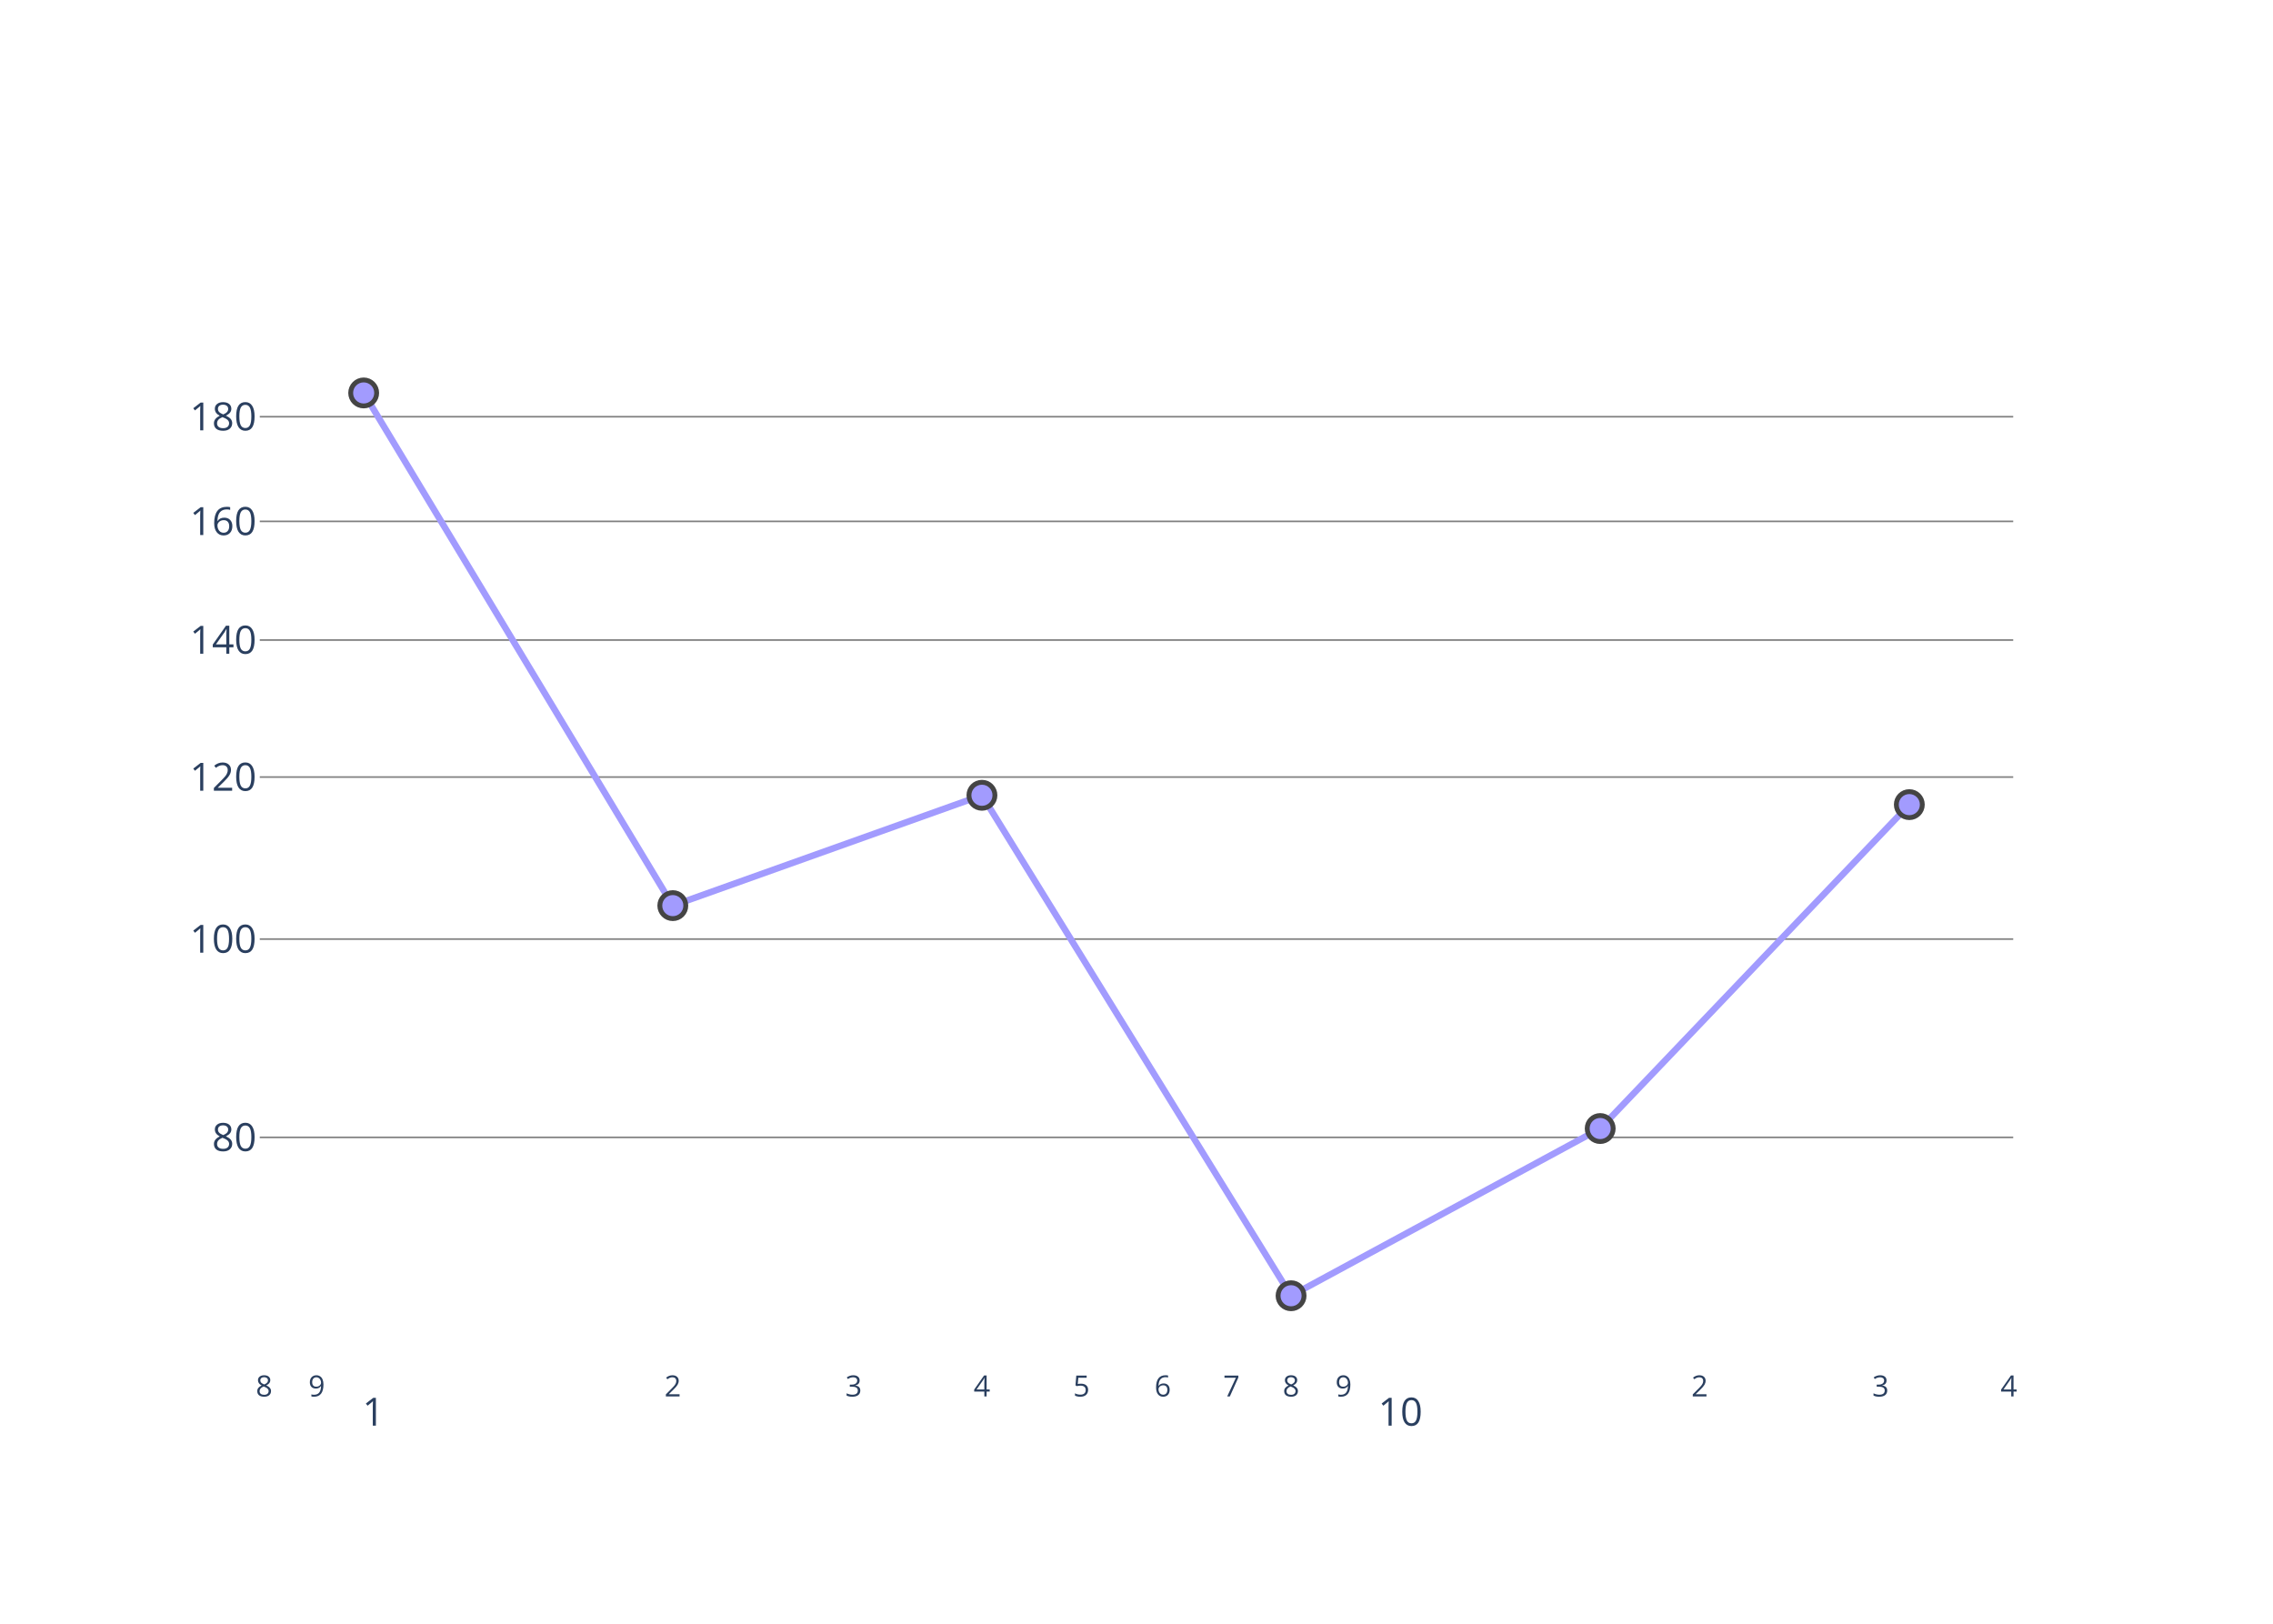
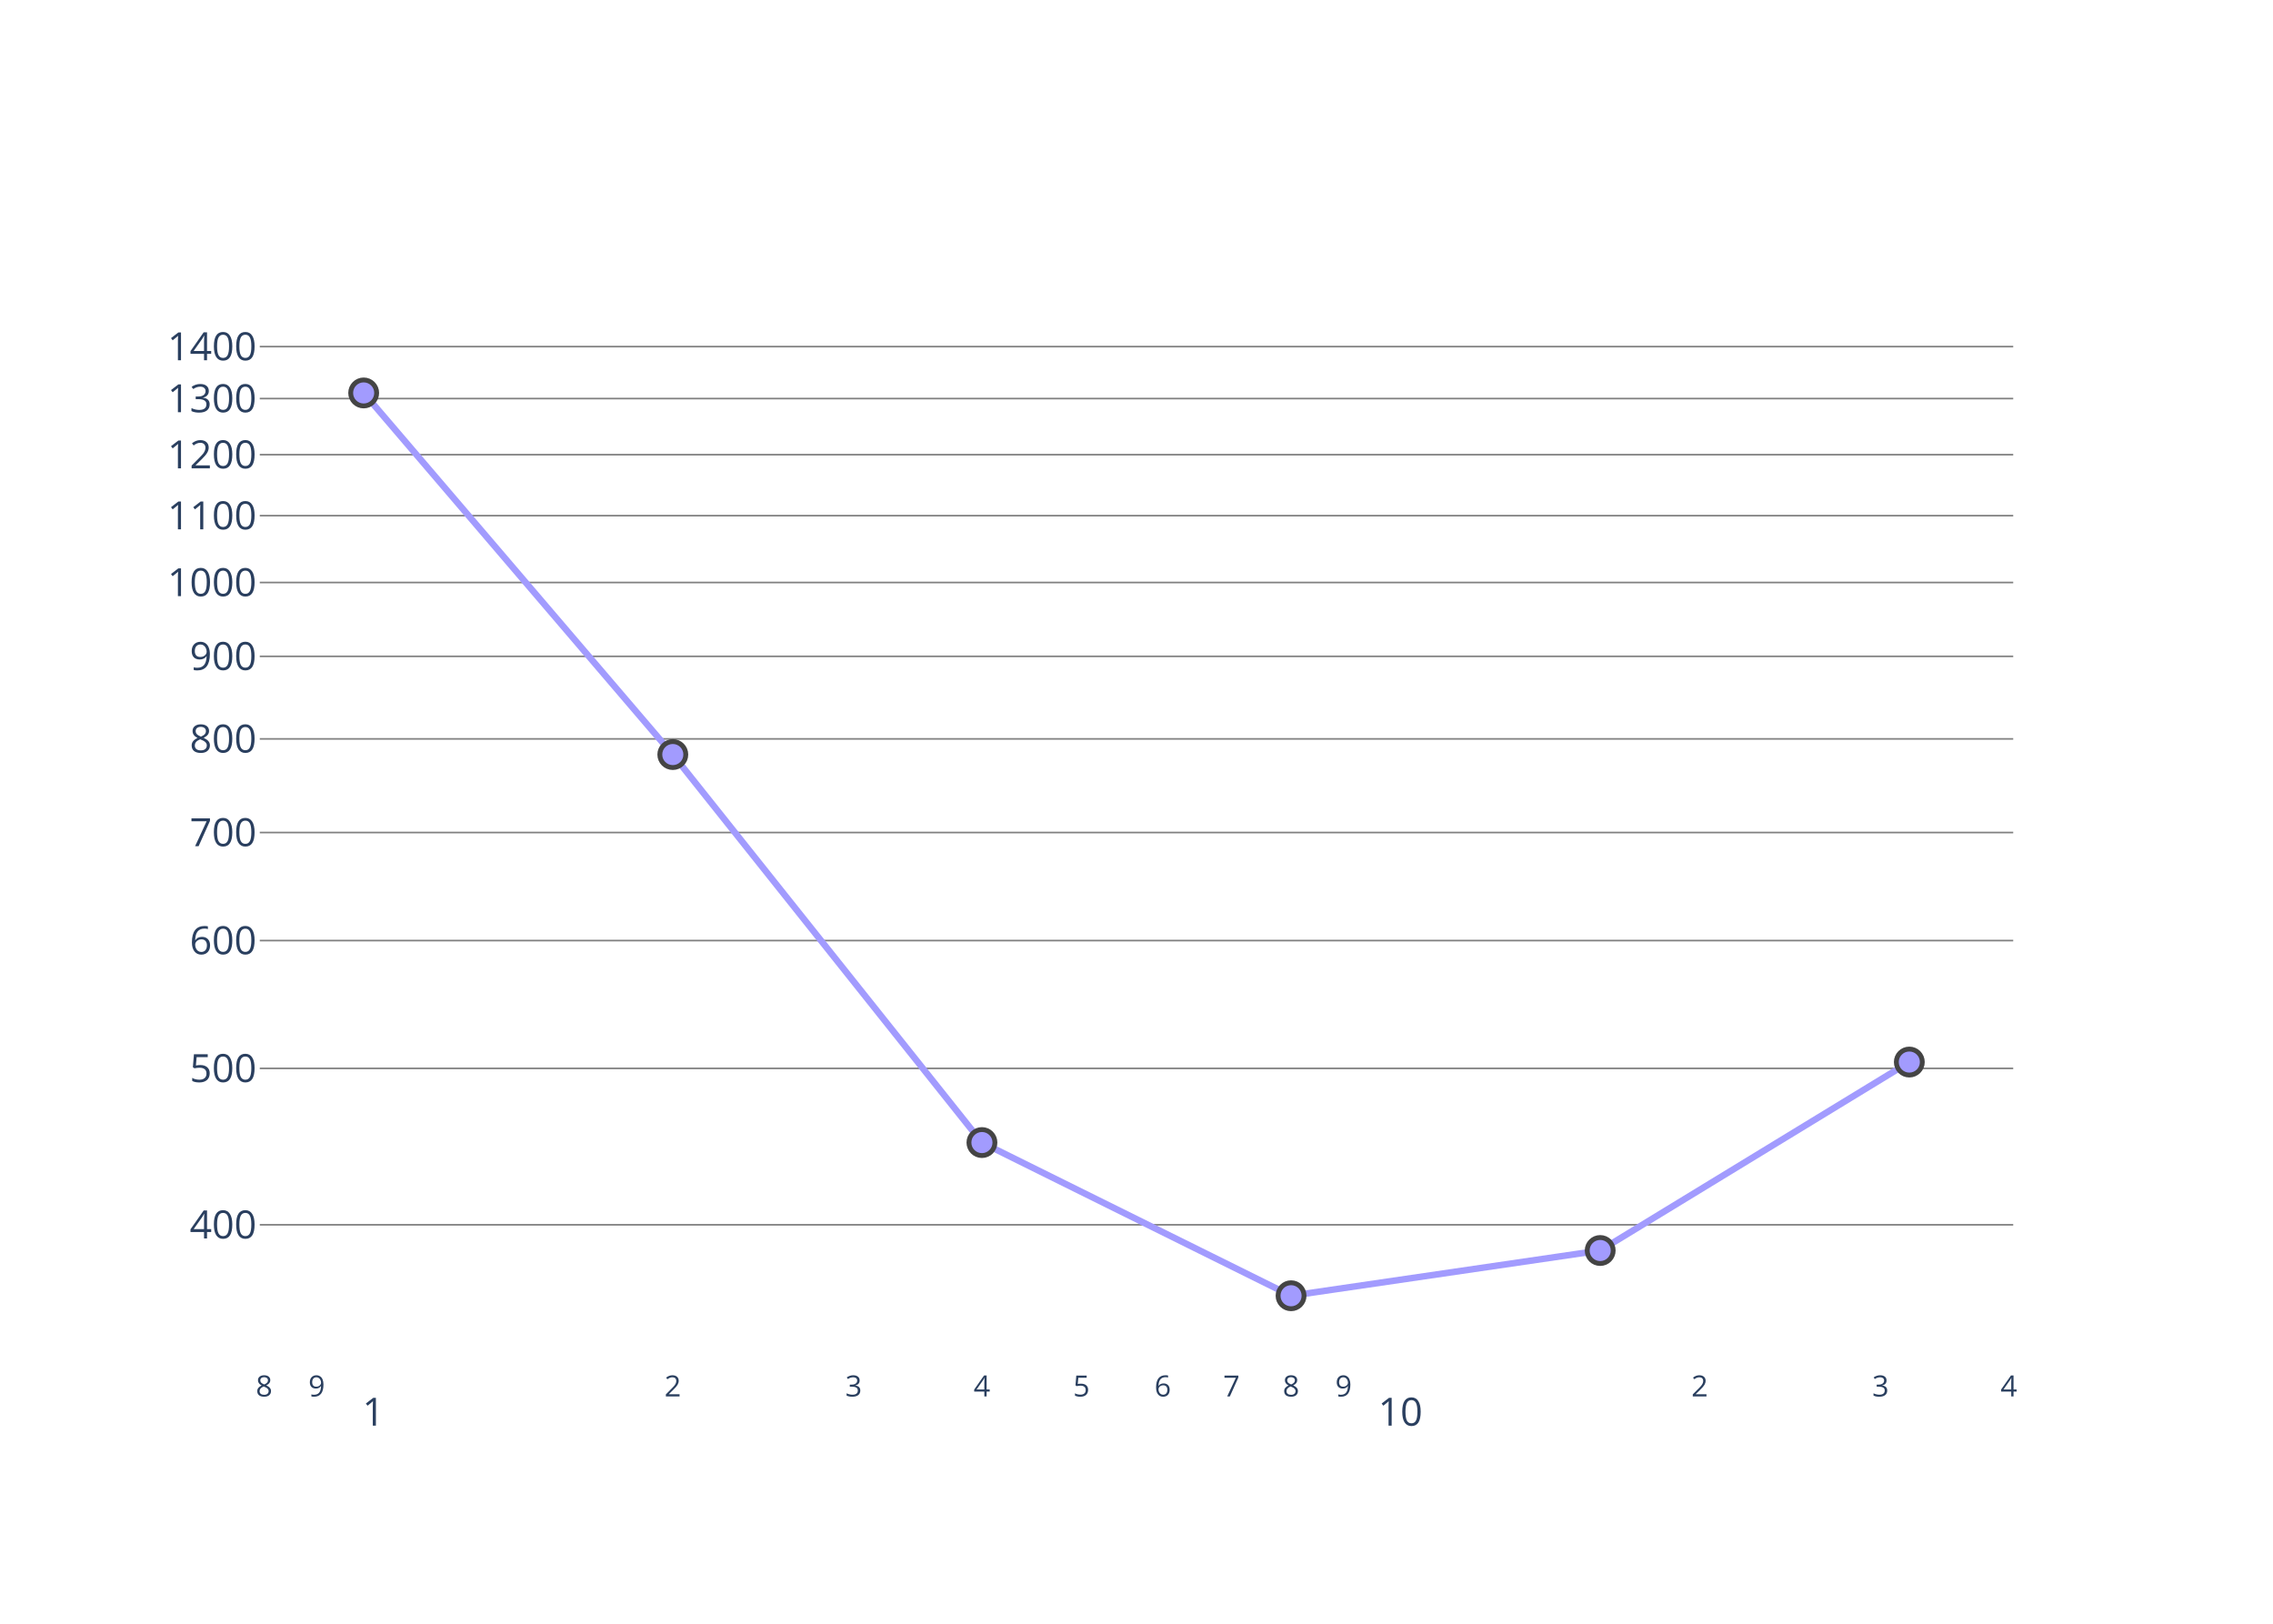
<svg xmlns="http://www.w3.org/2000/svg" class="main-svg" width="700" height="500" style="" viewBox="0 0 700 500">
  <rect x="0" y="0" width="700" height="500" style="fill: rgb(0, 0, 0); fill-opacity: 0;" />
-   <defs id="defs-66430a">
+   <defs id="defs-cebedd">
    <g class="clips">
-       <clipPath id="clip66430axyplot" class="plotclip">
+       <clipPath id="clipcebeddxyplot" class="plotclip">
        <rect width="540" height="320" />
      </clipPath>
-       <clipPath class="axesclip" id="clip66430ax">
+       <clipPath class="axesclip" id="clipcebeddx">
        <rect x="80" y="0" width="540" height="500" />
      </clipPath>
-       <clipPath class="axesclip" id="clip66430ay">
+       <clipPath class="axesclip" id="clipcebeddy">
        <rect x="0" y="100" width="700" height="320" />
      </clipPath>
-       <clipPath class="axesclip" id="clip66430axy">
+       <clipPath class="axesclip" id="clipcebeddxy">
        <rect x="80" y="100" width="540" height="320" />
      </clipPath>
    </g>
    <g class="gradients" />
  </defs>
  <g class="bglayer">
    <rect class="bg" x="80" y="100" width="540" height="320" style="fill: rgb(0, 0, 0); fill-opacity: 0; stroke-width: 0;" />
  </g>
  <g class="layer-below">
    <g class="imagelayer" />
    <g class="shapelayer" />
  </g>
  <g class="cartesianlayer">
    <g class="subplot xy">
      <g class="layer-subplot">
        <g class="shapelayer" />
        <g class="imagelayer" />
      </g>
      <g class="gridlayer">
        <g class="x">
          <path class="xgrid crisp" transform="translate(81.35,0)" d="M0,100v320" style="stroke: rgb(255, 255, 255); stroke-opacity: 1; stroke-width: 1px;" />
          <path class="xgrid crisp" transform="translate(97.53,0)" d="M0,100v320" style="stroke: rgb(255, 255, 255); stroke-opacity: 1; stroke-width: 1px;" />
          <path class="xgrid crisp" transform="translate(112,0)" d="M0,100v320" style="stroke: rgb(255, 255, 255); stroke-opacity: 1; stroke-width: 1px;" />
          <path class="xgrid crisp" transform="translate(207.2,0)" d="M0,100v320" style="stroke: rgb(255, 255, 255); stroke-opacity: 1; stroke-width: 1px;" />
          <path class="xgrid crisp" transform="translate(262.89,0)" d="M0,100v320" style="stroke: rgb(255, 255, 255); stroke-opacity: 1; stroke-width: 1px;" />
          <path class="xgrid crisp" transform="translate(302.4,0)" d="M0,100v320" style="stroke: rgb(255, 255, 255); stroke-opacity: 1; stroke-width: 1px;" />
          <path class="xgrid crisp" transform="translate(333.05,0)" d="M0,100v320" style="stroke: rgb(255, 255, 255); stroke-opacity: 1; stroke-width: 1px;" />
          <path class="xgrid crisp" transform="translate(358.09,0)" d="M0,100v320" style="stroke: rgb(255, 255, 255); stroke-opacity: 1; stroke-width: 1px;" />
          <path class="xgrid crisp" transform="translate(379.26,0)" d="M0,100v320" style="stroke: rgb(255, 255, 255); stroke-opacity: 1; stroke-width: 1px;" />
          <path class="xgrid crisp" transform="translate(397.6,0)" d="M0,100v320" style="stroke: rgb(255, 255, 255); stroke-opacity: 1; stroke-width: 1px;" />
          <path class="xgrid crisp" transform="translate(413.78,0)" d="M0,100v320" style="stroke: rgb(255, 255, 255); stroke-opacity: 1; stroke-width: 1px;" />
          <path class="xgrid crisp" transform="translate(428.25,0)" d="M0,100v320" style="stroke: rgb(255, 255, 255); stroke-opacity: 1; stroke-width: 1px;" />
          <path class="xgrid crisp" transform="translate(523.45,0)" d="M0,100v320" style="stroke: rgb(255, 255, 255); stroke-opacity: 1; stroke-width: 1px;" />
          <path class="xgrid crisp" transform="translate(579.14,0)" d="M0,100v320" style="stroke: rgb(255, 255, 255); stroke-opacity: 1; stroke-width: 1px;" />
          <path class="xgrid crisp" transform="translate(618.65,0)" d="M0,100v320" style="stroke: rgb(255, 255, 255); stroke-opacity: 1; stroke-width: 1px;" />
        </g>
        <g class="y">
-           <path class="ygrid crisp" transform="translate(0,350.23)" d="M80,0h540" style="stroke: rgb(128, 128, 128); stroke-opacity: 1; stroke-width: 0.5px;" />
-           <path class="ygrid crisp" transform="translate(0,289.17)" d="M80,0h540" style="stroke: rgb(128, 128, 128); stroke-opacity: 1; stroke-width: 0.5px;" />
-           <path class="ygrid crisp" transform="translate(0,239.28)" d="M80,0h540" style="stroke: rgb(128, 128, 128); stroke-opacity: 1; stroke-width: 0.5px;" />
-           <path class="ygrid crisp" transform="translate(0,197.09)" d="M80,0h540" style="stroke: rgb(128, 128, 128); stroke-opacity: 1; stroke-width: 0.5px;" />
-           <path class="ygrid crisp" transform="translate(0,160.55)" d="M80,0h540" style="stroke: rgb(128, 128, 128); stroke-opacity: 1; stroke-width: 0.5px;" />
-           <path class="ygrid crisp" transform="translate(0,128.32)" d="M80,0h540" style="stroke: rgb(128, 128, 128); stroke-opacity: 1; stroke-width: 0.5px;" />
+           <path class="ygrid crisp" transform="translate(0,377.15)" d="M80,0h540" style="stroke: rgb(128, 128, 128); stroke-opacity: 1; stroke-width: 0.5px;" />
+           <path class="ygrid crisp" transform="translate(0,328.99)" d="M80,0h540" style="stroke: rgb(128, 128, 128); stroke-opacity: 1; stroke-width: 0.5px;" />
+           <path class="ygrid crisp" transform="translate(0,289.63)" d="M80,0h540" style="stroke: rgb(128, 128, 128); stroke-opacity: 1; stroke-width: 0.5px;" />
+           <path class="ygrid crisp" transform="translate(0,256.36)" d="M80,0h540" style="stroke: rgb(128, 128, 128); stroke-opacity: 1; stroke-width: 0.5px;" />
+           <path class="ygrid crisp" transform="translate(0,227.53)" d="M80,0h540" style="stroke: rgb(128, 128, 128); stroke-opacity: 1; stroke-width: 0.5px;" />
+           <path class="ygrid crisp" transform="translate(0,202.11)" d="M80,0h540" style="stroke: rgb(128, 128, 128); stroke-opacity: 1; stroke-width: 0.5px;" />
+           <path class="ygrid crisp" transform="translate(0,179.37)" d="M80,0h540" style="stroke: rgb(128, 128, 128); stroke-opacity: 1; stroke-width: 0.5px;" />
+           <path class="ygrid crisp" transform="translate(0,158.79)" d="M80,0h540" style="stroke: rgb(128, 128, 128); stroke-opacity: 1; stroke-width: 0.5px;" />
+           <path class="ygrid crisp" transform="translate(0,140.01)" d="M80,0h540" style="stroke: rgb(128, 128, 128); stroke-opacity: 1; stroke-width: 0.5px;" />
+           <path class="ygrid crisp" transform="translate(0,122.73)" d="M80,0h540" style="stroke: rgb(128, 128, 128); stroke-opacity: 1; stroke-width: 0.5px;" />
+           <path class="ygrid crisp" transform="translate(0,106.73)" d="M80,0h540" style="stroke: rgb(128, 128, 128); stroke-opacity: 1; stroke-width: 0.5px;" />
        </g>
      </g>
      <g class="zerolinelayer" />
      <path class="xlines-below" />
      <path class="ylines-below" />
      <g class="overlines-below" />
      <g class="xaxislayer-below" />
      <g class="yaxislayer-below" />
      <g class="overaxes-below" />
-       <g class="plot" transform="translate(80, 100)" clip-path="url('#clip66430axyplot')">
+       <g class="plot" transform="translate(80, 100)" clip-path="url('#clipcebeddxyplot')">
        <g class="scatterlayer mlayer">
-           <g class="trace scatter trace7ce13c" style="stroke-miterlimit: 2; opacity: 1;">
+           <g class="trace scatter trace5b585c" style="stroke-miterlimit: 2; opacity: 1;">
            <g class="fills" />
            <g class="errorbars" />
            <g class="lines">
-               <path class="js-line" d="M32,21L127.2,178.87L222.4,144.89L317.6,299L412.8,247.51L508,147.77" style="vector-effect: non-scaling-stroke; fill: none; stroke: rgb(162, 155, 254); stroke-opacity: 1; stroke-width: 2px; opacity: 1;" />
+               <path class="js-line" d="M32,21L127.2,132.35L222.4,251.83L317.6,299L412.8,285.07L508,227.04" style="vector-effect: non-scaling-stroke; fill: none; stroke: rgb(162, 155, 254); stroke-opacity: 1; stroke-width: 2px; opacity: 1;" />
            </g>
            <g class="points">
              <path class="point" transform="translate(32,21)" d="M4,0A4,4 0 1,1 0,-4A4,4 0 0,1 4,0Z" style="opacity: 1; stroke-width: 1.5px; fill: rgb(162, 155, 254); fill-opacity: 1; stroke: rgb(68, 68, 68); stroke-opacity: 1;" />
-               <path class="point" transform="translate(127.2,178.87)" d="M4,0A4,4 0 1,1 0,-4A4,4 0 0,1 4,0Z" style="opacity: 1; stroke-width: 1.5px; fill: rgb(162, 155, 254); fill-opacity: 1; stroke: rgb(68, 68, 68); stroke-opacity: 1;" />
-               <path class="point" transform="translate(222.4,144.89)" d="M4,0A4,4 0 1,1 0,-4A4,4 0 0,1 4,0Z" style="opacity: 1; stroke-width: 1.5px; fill: rgb(162, 155, 254); fill-opacity: 1; stroke: rgb(68, 68, 68); stroke-opacity: 1;" />
+               <path class="point" transform="translate(127.2,132.35)" d="M4,0A4,4 0 1,1 0,-4A4,4 0 0,1 4,0Z" style="opacity: 1; stroke-width: 1.5px; fill: rgb(162, 155, 254); fill-opacity: 1; stroke: rgb(68, 68, 68); stroke-opacity: 1;" />
+               <path class="point" transform="translate(222.4,251.83)" d="M4,0A4,4 0 1,1 0,-4A4,4 0 0,1 4,0Z" style="opacity: 1; stroke-width: 1.5px; fill: rgb(162, 155, 254); fill-opacity: 1; stroke: rgb(68, 68, 68); stroke-opacity: 1;" />
              <path class="point" transform="translate(317.6,299)" d="M4,0A4,4 0 1,1 0,-4A4,4 0 0,1 4,0Z" style="opacity: 1; stroke-width: 1.5px; fill: rgb(162, 155, 254); fill-opacity: 1; stroke: rgb(68, 68, 68); stroke-opacity: 1;" />
-               <path class="point" transform="translate(412.8,247.51)" d="M4,0A4,4 0 1,1 0,-4A4,4 0 0,1 4,0Z" style="opacity: 1; stroke-width: 1.5px; fill: rgb(162, 155, 254); fill-opacity: 1; stroke: rgb(68, 68, 68); stroke-opacity: 1;" />
-               <path class="point" transform="translate(508,147.77)" d="M4,0A4,4 0 1,1 0,-4A4,4 0 0,1 4,0Z" style="opacity: 1; stroke-width: 1.5px; fill: rgb(162, 155, 254); fill-opacity: 1; stroke: rgb(68, 68, 68); stroke-opacity: 1;" />
+               <path class="point" transform="translate(412.8,285.07)" d="M4,0A4,4 0 1,1 0,-4A4,4 0 0,1 4,0Z" style="opacity: 1; stroke-width: 1.5px; fill: rgb(162, 155, 254); fill-opacity: 1; stroke: rgb(68, 68, 68); stroke-opacity: 1;" />
+               <path class="point" transform="translate(508,227.04)" d="M4,0A4,4 0 1,1 0,-4A4,4 0 0,1 4,0Z" style="opacity: 1; stroke-width: 1.5px; fill: rgb(162, 155, 254); fill-opacity: 1; stroke: rgb(68, 68, 68); stroke-opacity: 1;" />
            </g>
            <g class="text" />
          </g>
        </g>
      </g>
      <g class="overplot" />
      <path class="xlines-above crisp" d="M0,0" style="fill: none;" />
      <path class="ylines-above crisp" d="M0,0" style="fill: none;" />
      <g class="overlines-above" />
      <g class="xaxislayer-above">
        <g class="xtick">
          <text text-anchor="middle" x="0" y="430" transform="translate(81.35,0)" style="font-family: 'Open Sans', verdana, arial, sans-serif; font-size: 9px; fill: rgb(42, 63, 95); fill-opacity: 1; white-space: pre;">8</text>
        </g>
        <g class="xtick">
          <text text-anchor="middle" x="0" y="430" transform="translate(97.53,0)" style="font-family: 'Open Sans', verdana, arial, sans-serif; font-size: 9px; fill: rgb(42, 63, 95); fill-opacity: 1; white-space: pre;">9</text>
        </g>
        <g class="xtick">
          <text text-anchor="middle" x="3" y="439" transform="translate(112,0)" style="font-family: 'Open Sans', verdana, arial, sans-serif; font-size: 12px; fill: rgb(42, 63, 95); fill-opacity: 1; white-space: pre;">1</text>
        </g>
        <g class="xtick">
          <text text-anchor="middle" x="0" y="430" transform="translate(207.2,0)" style="font-family: 'Open Sans', verdana, arial, sans-serif; font-size: 9px; fill: rgb(42, 63, 95); fill-opacity: 1; white-space: pre;">2</text>
        </g>
        <g class="xtick">
          <text text-anchor="middle" x="0" y="430" transform="translate(262.89,0)" style="font-family: 'Open Sans', verdana, arial, sans-serif; font-size: 9px; fill: rgb(42, 63, 95); fill-opacity: 1; white-space: pre;">3</text>
        </g>
        <g class="xtick">
          <text text-anchor="middle" x="0" y="430" transform="translate(302.4,0)" style="font-family: 'Open Sans', verdana, arial, sans-serif; font-size: 9px; fill: rgb(42, 63, 95); fill-opacity: 1; white-space: pre;">4</text>
        </g>
        <g class="xtick">
          <text text-anchor="middle" x="0" y="430" transform="translate(333.05,0)" style="font-family: 'Open Sans', verdana, arial, sans-serif; font-size: 9px; fill: rgb(42, 63, 95); fill-opacity: 1; white-space: pre;">5</text>
        </g>
        <g class="xtick">
          <text text-anchor="middle" x="0" y="430" transform="translate(358.09,0)" style="font-family: 'Open Sans', verdana, arial, sans-serif; font-size: 9px; fill: rgb(42, 63, 95); fill-opacity: 1; white-space: pre;">6</text>
        </g>
        <g class="xtick">
          <text text-anchor="middle" x="0" y="430" transform="translate(379.26,0)" style="font-family: 'Open Sans', verdana, arial, sans-serif; font-size: 9px; fill: rgb(42, 63, 95); fill-opacity: 1; white-space: pre;">7</text>
        </g>
        <g class="xtick">
          <text text-anchor="middle" x="0" y="430" transform="translate(397.6,0)" style="font-family: 'Open Sans', verdana, arial, sans-serif; font-size: 9px; fill: rgb(42, 63, 95); fill-opacity: 1; white-space: pre;">8</text>
        </g>
        <g class="xtick">
          <text text-anchor="middle" x="0" y="430" transform="translate(413.78,0)" style="font-family: 'Open Sans', verdana, arial, sans-serif; font-size: 9px; fill: rgb(42, 63, 95); fill-opacity: 1; white-space: pre;">9</text>
        </g>
        <g class="xtick">
          <text text-anchor="middle" x="3" y="439" transform="translate(428.25,0)" style="font-family: 'Open Sans', verdana, arial, sans-serif; font-size: 12px; fill: rgb(42, 63, 95); fill-opacity: 1; white-space: pre;">10</text>
        </g>
        <g class="xtick">
          <text text-anchor="middle" x="0" y="430" transform="translate(523.45,0)" style="font-family: 'Open Sans', verdana, arial, sans-serif; font-size: 9px; fill: rgb(42, 63, 95); fill-opacity: 1; white-space: pre;">2</text>
        </g>
        <g class="xtick">
          <text text-anchor="middle" x="0" y="430" transform="translate(579.14,0)" style="font-family: 'Open Sans', verdana, arial, sans-serif; font-size: 9px; fill: rgb(42, 63, 95); fill-opacity: 1; white-space: pre;">3</text>
        </g>
        <g class="xtick">
          <text text-anchor="middle" x="0" y="430" transform="translate(618.65,0)" style="font-family: 'Open Sans', verdana, arial, sans-serif; font-size: 9px; fill: rgb(42, 63, 95); fill-opacity: 1; white-space: pre;">4</text>
        </g>
      </g>
      <g class="yaxislayer-above">
        <g class="ytick">
-           <text text-anchor="end" x="79" y="4.2" transform="translate(0,350.23)" style="font-family: 'Open Sans', verdana, arial, sans-serif; font-size: 12px; fill: rgb(42, 63, 95); fill-opacity: 1; white-space: pre;">80</text>
-         </g>
-         <g class="ytick">
-           <text text-anchor="end" x="79" y="4.2" transform="translate(0,289.17)" style="font-family: 'Open Sans', verdana, arial, sans-serif; font-size: 12px; fill: rgb(42, 63, 95); fill-opacity: 1; white-space: pre;">100</text>
-         </g>
-         <g class="ytick">
-           <text text-anchor="end" x="79" y="4.2" transform="translate(0,239.28)" style="font-family: 'Open Sans', verdana, arial, sans-serif; font-size: 12px; fill: rgb(42, 63, 95); fill-opacity: 1; white-space: pre;">120</text>
-         </g>
-         <g class="ytick">
-           <text text-anchor="end" x="79" y="4.2" transform="translate(0,197.09)" style="font-family: 'Open Sans', verdana, arial, sans-serif; font-size: 12px; fill: rgb(42, 63, 95); fill-opacity: 1; white-space: pre;">140</text>
-         </g>
-         <g class="ytick">
-           <text text-anchor="end" x="79" y="4.2" transform="translate(0,160.55)" style="font-family: 'Open Sans', verdana, arial, sans-serif; font-size: 12px; fill: rgb(42, 63, 95); fill-opacity: 1; white-space: pre;">160</text>
-         </g>
-         <g class="ytick">
-           <text text-anchor="end" x="79" y="4.2" transform="translate(0,128.32)" style="font-family: 'Open Sans', verdana, arial, sans-serif; font-size: 12px; fill: rgb(42, 63, 95); fill-opacity: 1; white-space: pre;">180</text>
+           <text text-anchor="end" x="79" y="4.2" transform="translate(0,377.15)" style="font-family: 'Open Sans', verdana, arial, sans-serif; font-size: 12px; fill: rgb(42, 63, 95); fill-opacity: 1; white-space: pre;">400</text>
+         </g>
+         <g class="ytick">
+           <text text-anchor="end" x="79" y="4.2" transform="translate(0,328.99)" style="font-family: 'Open Sans', verdana, arial, sans-serif; font-size: 12px; fill: rgb(42, 63, 95); fill-opacity: 1; white-space: pre;">500</text>
+         </g>
+         <g class="ytick">
+           <text text-anchor="end" x="79" y="4.2" transform="translate(0,289.63)" style="font-family: 'Open Sans', verdana, arial, sans-serif; font-size: 12px; fill: rgb(42, 63, 95); fill-opacity: 1; white-space: pre;">600</text>
+         </g>
+         <g class="ytick">
+           <text text-anchor="end" x="79" y="4.2" transform="translate(0,256.36)" style="font-family: 'Open Sans', verdana, arial, sans-serif; font-size: 12px; fill: rgb(42, 63, 95); fill-opacity: 1; white-space: pre;">700</text>
+         </g>
+         <g class="ytick">
+           <text text-anchor="end" x="79" y="4.2" transform="translate(0,227.53)" style="font-family: 'Open Sans', verdana, arial, sans-serif; font-size: 12px; fill: rgb(42, 63, 95); fill-opacity: 1; white-space: pre;">800</text>
+         </g>
+         <g class="ytick">
+           <text text-anchor="end" x="79" y="4.2" transform="translate(0,202.11)" style="font-family: 'Open Sans', verdana, arial, sans-serif; font-size: 12px; fill: rgb(42, 63, 95); fill-opacity: 1; white-space: pre;">900</text>
+         </g>
+         <g class="ytick">
+           <text text-anchor="end" x="79" y="4.2" transform="translate(0,179.37)" style="font-family: 'Open Sans', verdana, arial, sans-serif; font-size: 12px; fill: rgb(42, 63, 95); fill-opacity: 1; white-space: pre;">1000</text>
+         </g>
+         <g class="ytick">
+           <text text-anchor="end" x="79" y="4.2" transform="translate(0,158.79)" style="font-family: 'Open Sans', verdana, arial, sans-serif; font-size: 12px; fill: rgb(42, 63, 95); fill-opacity: 1; white-space: pre;">1100</text>
+         </g>
+         <g class="ytick">
+           <text text-anchor="end" x="79" y="4.2" transform="translate(0,140.01)" style="font-family: 'Open Sans', verdana, arial, sans-serif; font-size: 12px; fill: rgb(42, 63, 95); fill-opacity: 1; white-space: pre;">1200</text>
+         </g>
+         <g class="ytick">
+           <text text-anchor="end" x="79" y="4.2" transform="translate(0,122.73)" style="font-family: 'Open Sans', verdana, arial, sans-serif; font-size: 12px; fill: rgb(42, 63, 95); fill-opacity: 1; white-space: pre;">1300</text>
+         </g>
+         <g class="ytick">
+           <text text-anchor="end" x="79" y="4.2" transform="translate(0,106.73)" style="font-family: 'Open Sans', verdana, arial, sans-serif; font-size: 12px; fill: rgb(42, 63, 95); fill-opacity: 1; white-space: pre;">1400</text>
        </g>
      </g>
      <g class="overaxes-above" />
    </g>
  </g>
  <g class="polarlayer" />
  <g class="ternarylayer" />
  <g class="geolayer" />
  <g class="funnelarealayer" />
  <g class="pielayer" />
  <g class="treemaplayer" />
  <g class="sunburstlayer" />
  <g class="glimages" />
-   <defs id="topdefs-66430a">
+   <defs id="topdefs-cebedd">
    <g class="clips" />
  </defs>
  <g class="layer-above">
    <g class="imagelayer" />
    <g class="shapelayer" />
  </g>
  <g class="infolayer">
    <g class="g-gtitle" />
    <g class="g-xtitle" />
    <g class="g-ytitle" />
  </g>
</svg>
